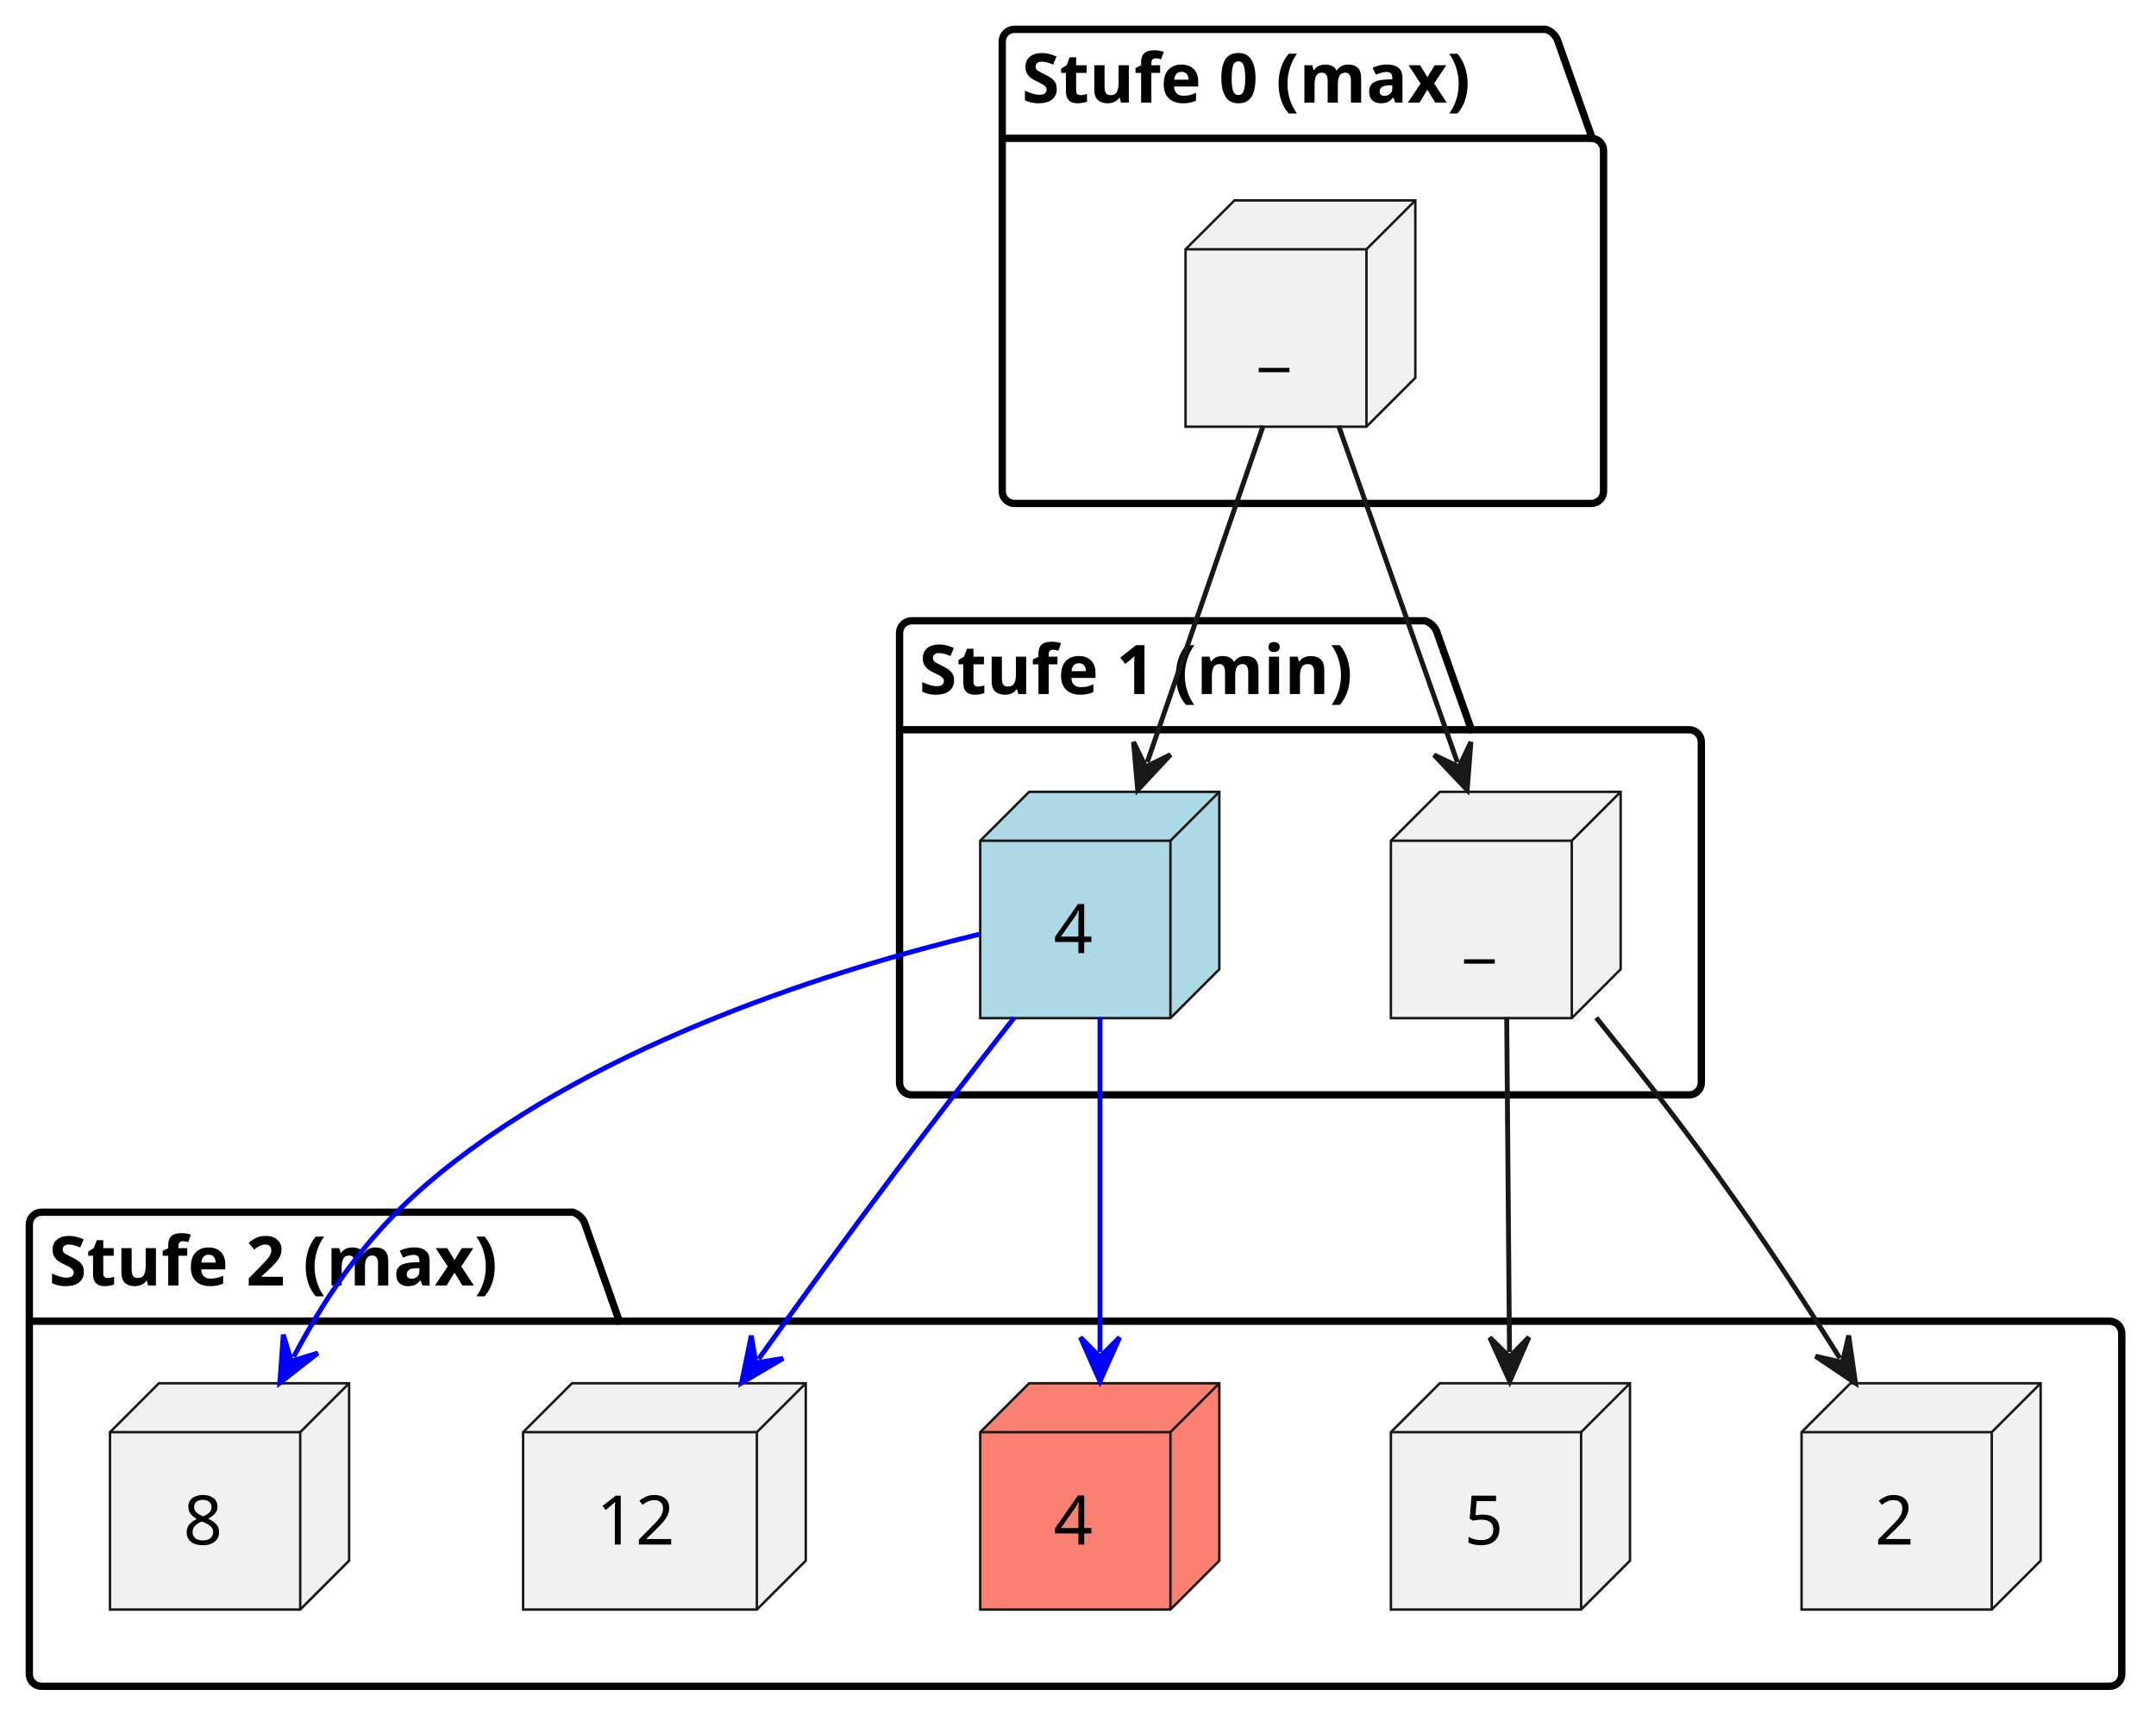
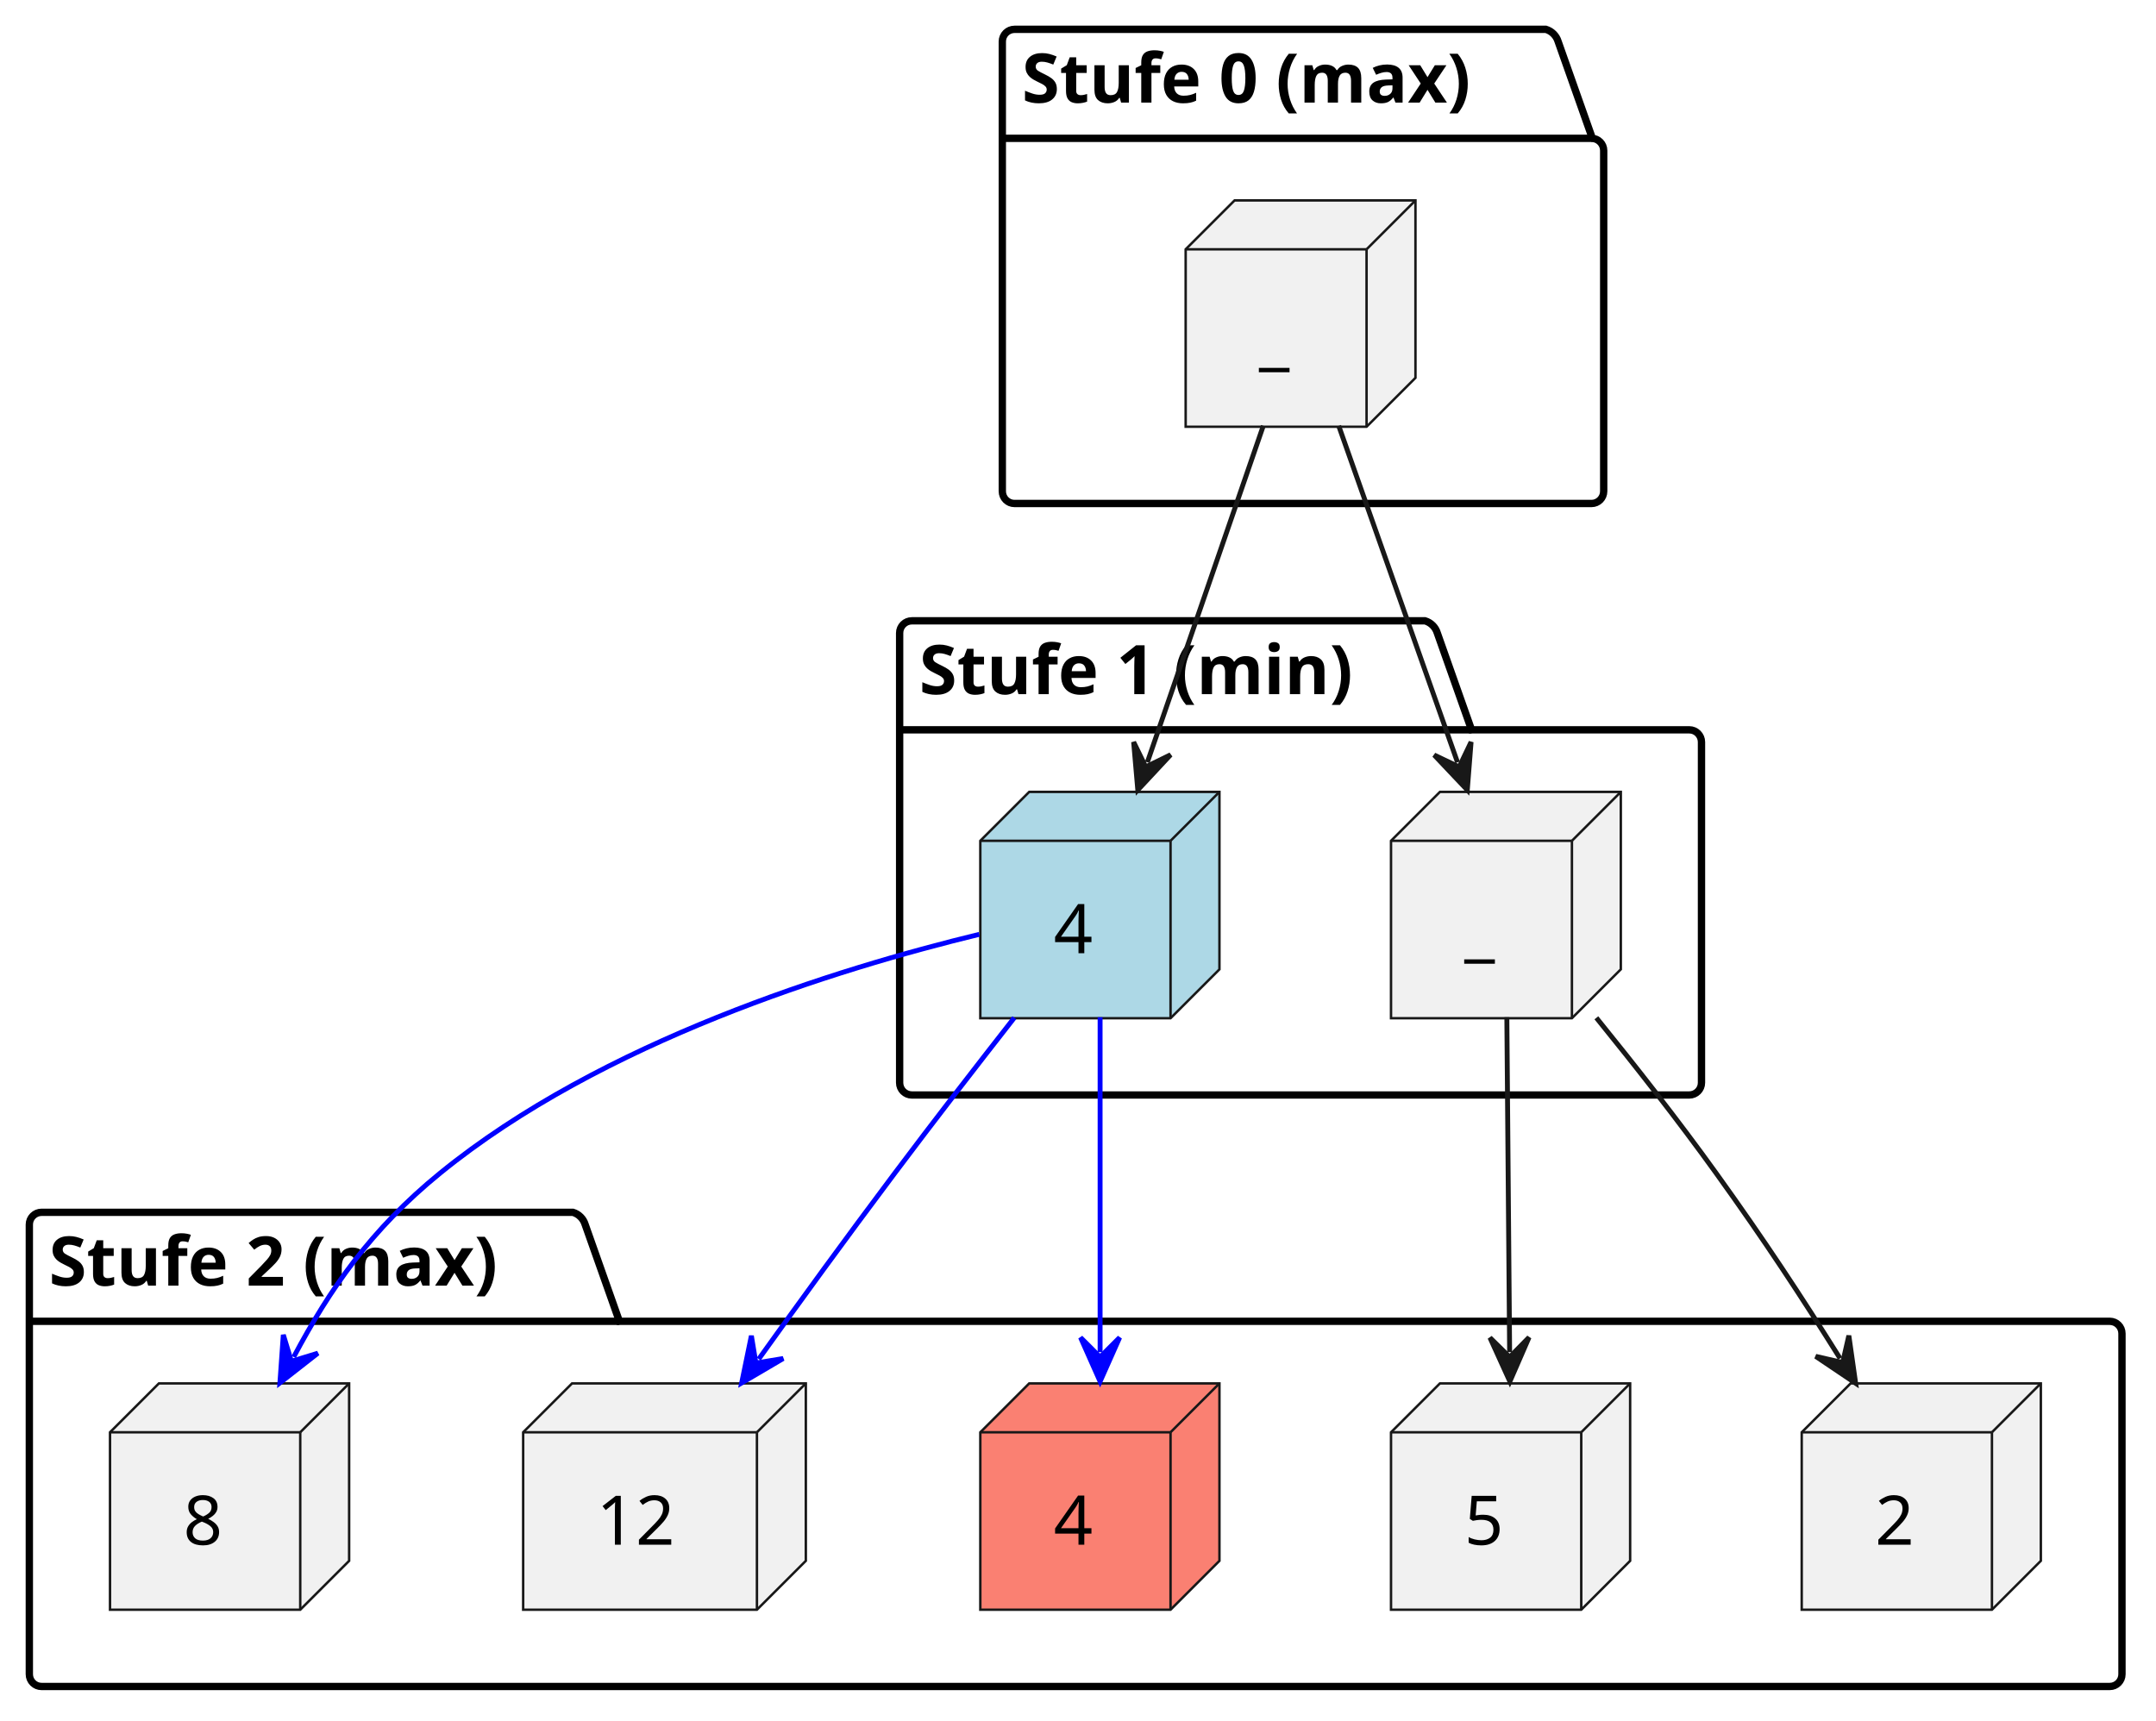
- <svg xmlns="http://www.w3.org/2000/svg" contentStyleType="text/css" data-diagram-type="DESCRIPTION" height="352px" preserveAspectRatio="none" style="width:441px;height:352px;background:#FFFFFF;" version="1.1" viewBox="0 0 441 352" width="441px" zoomAndPan="magnify">
+ <svg xmlns="http://www.w3.org/2000/svg" contentStyleType="text/css" data-diagram-type="DESCRIPTION" height="1100px" preserveAspectRatio="none" style="width:1378px;height:1100px;background:#FFFFFF;" version="1.1" viewBox="0 0 1378 1100" width="1378.125px" zoomAndPan="magnify">
  <defs />
  <g>
-     <g class="cluster" data-entity="Stufe 0 .max." data-source-line="4" data-uid="ent0002" id="cluster_Stufe 0 .max.">
-       <path d="M207.5,6 L316.18,6 A3.75,3.75 0 0 1 318.68,8.5 L325.68,28.297 L325.5,28.297 A2.5,2.5 0 0 1 328,30.797 L328,100.5 A2.5,2.5 0 0 1 325.5,103 L207.5,103 A2.5,2.5 0 0 1 205,100.5 L205,8.5 A2.5,2.5 0 0 1 207.5,6" fill="none" style="stroke:#000000;stroke-width:1.5;" />
-       <line style="stroke:#000000;stroke-width:1.5;" x1="205" x2="325.68" y1="28.297" y2="28.297" />
-       <text fill="#000000" font-family="sans-serif" font-size="14" font-weight="bold" lengthAdjust="spacing" textLength="107.68" x="209" y="20.995">Stufe 0 (max)</text>
+     <g class="cluster" data-entity="Stufe 0 .max." data-source-line="6" data-uid="ent0002" id="cluster_Stufe 0 .max.">
+       <path d="M648.438,18.75 L988.062,18.75 A11.719,11.719 0 0 1 995.874,26.562 L1017.749,88.428 L1017.188,88.428 A7.812,7.812 0 0 1 1025,96.24 L1025,314.062 A7.812,7.812 0 0 1 1017.188,321.875 L648.438,321.875 A7.812,7.812 0 0 1 640.625,314.062 L640.625,26.562 A7.812,7.812 0 0 1 648.438,18.75" fill="none" style="stroke:#000000;stroke-width:4.688;" />
+       <line style="stroke:#000000;stroke-width:4.688;" x1="640.625" x2="1017.749" y1="88.428" y2="88.428" />
+       <text fill="#000000" font-family="sans-serif" font-size="43.75" font-weight="bold" lengthAdjust="spacing" textLength="336.499" x="653.125" y="65.61">Stufe 0 (max)</text>
    </g>
-     <g class="cluster" data-entity="Stufe 1 .min." data-source-line="8" data-uid="ent0004" id="cluster_Stufe 1 .min.">
-       <path d="M186.5,127 L291.468,127 A3.75,3.75 0 0 1 293.968,129.5 L300.968,149.297 L345.5,149.297 A2.5,2.5 0 0 1 348,151.797 L348,221.5 A2.5,2.5 0 0 1 345.5,224 L186.5,224 A2.5,2.5 0 0 1 184,221.5 L184,129.5 A2.5,2.5 0 0 1 186.5,127" fill="none" style="stroke:#000000;stroke-width:1.5;" />
-       <line style="stroke:#000000;stroke-width:1.5;" x1="184" x2="300.968" y1="149.297" y2="149.297" />
-       <text fill="#000000" font-family="sans-serif" font-size="14" font-weight="bold" lengthAdjust="spacing" textLength="103.968" x="188" y="141.995">Stufe 1 (min)</text>
+     <g class="cluster" data-entity="Stufe 1 .min." data-source-line="10" data-uid="ent0004" id="cluster_Stufe 1 .min.">
+       <path d="M582.812,396.875 L910.837,396.875 A11.719,11.719 0 0 1 918.649,404.688 L940.524,466.553 L1079.688,466.553 A7.812,7.812 0 0 1 1087.5,474.365 L1087.5,692.188 A7.812,7.812 0 0 1 1079.688,700 L582.812,700 A7.812,7.812 0 0 1 575,692.188 L575,404.688 A7.812,7.812 0 0 1 582.812,396.875" fill="none" style="stroke:#000000;stroke-width:4.688;" />
+       <line style="stroke:#000000;stroke-width:4.688;" x1="575" x2="940.524" y1="466.553" y2="466.553" />
+       <text fill="#000000" font-family="sans-serif" font-size="43.75" font-weight="bold" lengthAdjust="spacing" textLength="324.899" x="587.5" y="443.735">Stufe 1 (min)</text>
    </g>
-     <g class="cluster" data-entity="Stufe 2 .max." data-source-line="13" data-uid="ent0007" id="cluster_Stufe 2 .max.">
-       <path d="M8.5,248 L117.18,248 A3.75,3.75 0 0 1 119.68,250.5 L126.68,270.297 L431.5,270.297 A2.5,2.5 0 0 1 434,272.797 L434,342.5 A2.5,2.5 0 0 1 431.5,345 L8.5,345 A2.5,2.5 0 0 1 6,342.5 L6,250.5 A2.5,2.5 0 0 1 8.5,248" fill="none" style="stroke:#000000;stroke-width:1.5;" />
-       <line style="stroke:#000000;stroke-width:1.5;" x1="6" x2="126.68" y1="270.297" y2="270.297" />
-       <text fill="#000000" font-family="sans-serif" font-size="14" font-weight="bold" lengthAdjust="spacing" textLength="107.68" x="10" y="262.995">Stufe 2 (max)</text>
+     <g class="cluster" data-entity="Stufe 2 .max." data-source-line="15" data-uid="ent0007" id="cluster_Stufe 2 .max.">
+       <path d="M26.562,775 L366.187,775 A11.719,11.719 0 0 1 373.999,782.812 L395.874,844.678 L1348.438,844.678 A7.812,7.812 0 0 1 1356.25,852.49 L1356.25,1070.312 A7.812,7.812 0 0 1 1348.438,1078.125 L26.562,1078.125 A7.812,7.812 0 0 1 18.75,1070.312 L18.75,782.812 A7.812,7.812 0 0 1 26.562,775" fill="none" style="stroke:#000000;stroke-width:4.688;" />
+       <line style="stroke:#000000;stroke-width:4.688;" x1="18.75" x2="395.874" y1="844.678" y2="844.678" />
+       <text fill="#000000" font-family="sans-serif" font-size="43.75" font-weight="bold" lengthAdjust="spacing" textLength="336.499" x="31.25" y="821.86">Stufe 2 (max)</text>
    </g>
-     <g class="entity" data-entity="L0" data-source-line="5" data-uid="ent0003" id="entity_L0">
-       <polygon fill="#F1F1F1" points="242.5,51,252.5,41,289.5,41,289.5,77.297,279.5,87.297,242.5,87.297,242.5,51" style="stroke:#181818;stroke-width:0.5;" />
-       <line style="stroke:#181818;stroke-width:0.5;" x1="279.5" x2="289.5" y1="51" y2="41" />
-       <line style="stroke:#181818;stroke-width:0.5;" x1="242.5" x2="279.5" y1="51" y2="51" />
-       <line style="stroke:#181818;stroke-width:0.5;" x1="279.5" x2="279.5" y1="51" y2="87.297" />
-       <text fill="#000000" font-family="sans-serif" font-size="14" lengthAdjust="spacing" textLength="7" x="257.5" y="73.995">_</text>
+     <g class="entity" data-entity="L0" data-source-line="7" data-uid="ent0003" id="entity_L0">
+       <polygon fill="#F1F1F1" points="757.812,159.375,789.062,128.125,904.688,128.125,904.688,241.553,873.438,272.803,757.812,272.803,757.812,159.375" style="stroke:#181818;stroke-width:1.562;" />
+       <line style="stroke:#181818;stroke-width:1.562;" x1="873.438" x2="904.688" y1="159.375" y2="128.125" />
+       <line style="stroke:#181818;stroke-width:1.562;" x1="757.812" x2="873.438" y1="159.375" y2="159.375" />
+       <line style="stroke:#181818;stroke-width:1.562;" x1="873.438" x2="873.438" y1="159.375" y2="272.803" />
+       <text fill="#000000" font-family="sans-serif" font-size="43.75" lengthAdjust="spacing" textLength="21.875" x="804.688" y="231.235">_</text>
    </g>
-     <g class="entity" data-entity="L1L" data-source-line="9" data-uid="ent0005" id="entity_L1L">
-       <polygon fill="#F1F1F1" points="284.5,172,294.5,162,331.5,162,331.5,198.297,321.5,208.297,284.5,208.297,284.5,172" style="stroke:#181818;stroke-width:0.5;" />
-       <line style="stroke:#181818;stroke-width:0.5;" x1="321.5" x2="331.5" y1="172" y2="162" />
-       <line style="stroke:#181818;stroke-width:0.5;" x1="284.5" x2="321.5" y1="172" y2="172" />
-       <line style="stroke:#181818;stroke-width:0.5;" x1="321.5" x2="321.5" y1="172" y2="208.297" />
-       <text fill="#000000" font-family="sans-serif" font-size="14" lengthAdjust="spacing" textLength="7" x="299.5" y="194.995">_</text>
+     <g class="entity" data-entity="L1L" data-source-line="11" data-uid="ent0005" id="entity_L1L">
+       <polygon fill="#F1F1F1" points="889.062,537.5,920.312,506.25,1035.938,506.25,1035.938,619.678,1004.688,650.928,889.062,650.928,889.062,537.5" style="stroke:#181818;stroke-width:1.562;" />
+       <line style="stroke:#181818;stroke-width:1.562;" x1="1004.688" x2="1035.938" y1="537.5" y2="506.25" />
+       <line style="stroke:#181818;stroke-width:1.562;" x1="889.062" x2="1004.688" y1="537.5" y2="537.5" />
+       <line style="stroke:#181818;stroke-width:1.562;" x1="1004.688" x2="1004.688" y1="537.5" y2="650.928" />
+       <text fill="#000000" font-family="sans-serif" font-size="43.75" lengthAdjust="spacing" textLength="21.875" x="935.938" y="609.36">_</text>
    </g>
-     <g class="entity" data-entity="L1R" data-source-line="10" data-uid="ent0006" id="entity_L1R">
-       <polygon fill="#ADD8E6" points="200.5,172,210.5,162,249.407,162,249.407,198.297,239.407,208.297,200.5,208.297,200.5,172" style="stroke:#181818;stroke-width:0.5;" />
-       <line style="stroke:#181818;stroke-width:0.5;" x1="239.407" x2="249.407" y1="172" y2="162" />
-       <line style="stroke:#181818;stroke-width:0.5;" x1="200.5" x2="239.407" y1="172" y2="172" />
-       <line style="stroke:#181818;stroke-width:0.5;" x1="239.407" x2="239.407" y1="172" y2="208.297" />
-       <text fill="#000000" font-family="sans-serif" font-size="14" lengthAdjust="spacing" textLength="8.907" x="215.5" y="194.995">4</text>
+     <g class="entity" data-entity="L1R" data-source-line="12" data-uid="ent0006" id="entity_L1R">
+       <polygon fill="#ADD8E6" points="626.562,537.5,657.812,506.25,779.398,506.25,779.398,619.678,748.148,650.928,626.562,650.928,626.562,537.5" style="stroke:#181818;stroke-width:1.562;" />
+       <line style="stroke:#181818;stroke-width:1.562;" x1="748.148" x2="779.398" y1="537.5" y2="506.25" />
+       <line style="stroke:#181818;stroke-width:1.562;" x1="626.562" x2="748.148" y1="537.5" y2="537.5" />
+       <line style="stroke:#181818;stroke-width:1.562;" x1="748.148" x2="748.148" y1="537.5" y2="650.928" />
+       <text fill="#000000" font-family="sans-serif" font-size="43.75" lengthAdjust="spacing" textLength="27.835" x="673.438" y="609.36">4</text>
    </g>
-     <g class="entity" data-entity="L2LL" data-source-line="14" data-uid="ent0008" id="entity_L2LL">
-       <polygon fill="#F1F1F1" points="368.5,293,378.5,283,417.407,283,417.407,319.297,407.407,329.297,368.5,329.297,368.5,293" style="stroke:#181818;stroke-width:0.5;" />
-       <line style="stroke:#181818;stroke-width:0.5;" x1="407.407" x2="417.407" y1="293" y2="283" />
-       <line style="stroke:#181818;stroke-width:0.5;" x1="368.5" x2="407.407" y1="293" y2="293" />
-       <line style="stroke:#181818;stroke-width:0.5;" x1="407.407" x2="407.407" y1="293" y2="329.297" />
-       <text fill="#000000" font-family="sans-serif" font-size="14" lengthAdjust="spacing" textLength="8.907" x="383.5" y="315.995">2</text>
+     <g class="entity" data-entity="L2LL" data-source-line="16" data-uid="ent0008" id="entity_L2LL">
+       <polygon fill="#F1F1F1" points="1151.562,915.625,1182.812,884.375,1304.398,884.375,1304.398,997.803,1273.148,1029.053,1151.562,1029.053,1151.562,915.625" style="stroke:#181818;stroke-width:1.562;" />
+       <line style="stroke:#181818;stroke-width:1.562;" x1="1273.148" x2="1304.398" y1="915.625" y2="884.375" />
+       <line style="stroke:#181818;stroke-width:1.562;" x1="1151.562" x2="1273.148" y1="915.625" y2="915.625" />
+       <line style="stroke:#181818;stroke-width:1.562;" x1="1273.148" x2="1273.148" y1="915.625" y2="1029.053" />
+       <text fill="#000000" font-family="sans-serif" font-size="43.75" lengthAdjust="spacing" textLength="27.835" x="1198.438" y="987.485">2</text>
    </g>
-     <g class="entity" data-entity="L2LR" data-source-line="15" data-uid="ent0009" id="entity_L2LR">
-       <polygon fill="#F1F1F1" points="284.5,293,294.5,283,333.407,283,333.407,319.297,323.407,329.297,284.5,329.297,284.5,293" style="stroke:#181818;stroke-width:0.5;" />
-       <line style="stroke:#181818;stroke-width:0.5;" x1="323.407" x2="333.407" y1="293" y2="283" />
-       <line style="stroke:#181818;stroke-width:0.5;" x1="284.5" x2="323.407" y1="293" y2="293" />
-       <line style="stroke:#181818;stroke-width:0.5;" x1="323.407" x2="323.407" y1="293" y2="329.297" />
-       <text fill="#000000" font-family="sans-serif" font-size="14" lengthAdjust="spacing" textLength="8.907" x="299.5" y="315.995">5</text>
+     <g class="entity" data-entity="L2LR" data-source-line="17" data-uid="ent0009" id="entity_L2LR">
+       <polygon fill="#F1F1F1" points="889.062,915.625,920.312,884.375,1041.898,884.375,1041.898,997.803,1010.648,1029.053,889.062,1029.053,889.062,915.625" style="stroke:#181818;stroke-width:1.562;" />
+       <line style="stroke:#181818;stroke-width:1.562;" x1="1010.648" x2="1041.898" y1="915.625" y2="884.375" />
+       <line style="stroke:#181818;stroke-width:1.562;" x1="889.062" x2="1010.648" y1="915.625" y2="915.625" />
+       <line style="stroke:#181818;stroke-width:1.562;" x1="1010.648" x2="1010.648" y1="915.625" y2="1029.053" />
+       <text fill="#000000" font-family="sans-serif" font-size="43.75" lengthAdjust="spacing" textLength="27.835" x="935.938" y="987.485">5</text>
    </g>
-     <g class="entity" data-entity="L2RL" data-source-line="16" data-uid="ent0010" id="entity_L2RL">
-       <polygon fill="#FA8072" points="200.5,293,210.5,283,249.407,283,249.407,319.297,239.407,329.297,200.5,329.297,200.5,293" style="stroke:#181818;stroke-width:0.5;" />
-       <line style="stroke:#181818;stroke-width:0.5;" x1="239.407" x2="249.407" y1="293" y2="283" />
-       <line style="stroke:#181818;stroke-width:0.5;" x1="200.5" x2="239.407" y1="293" y2="293" />
-       <line style="stroke:#181818;stroke-width:0.5;" x1="239.407" x2="239.407" y1="293" y2="329.297" />
-       <text fill="#000000" font-family="sans-serif" font-size="14" lengthAdjust="spacing" textLength="8.907" x="215.5" y="315.995">4</text>
+     <g class="entity" data-entity="L2RL" data-source-line="18" data-uid="ent0010" id="entity_L2RL">
+       <polygon fill="#FA8072" points="626.562,915.625,657.812,884.375,779.398,884.375,779.398,997.803,748.148,1029.053,626.562,1029.053,626.562,915.625" style="stroke:#181818;stroke-width:1.562;" />
+       <line style="stroke:#181818;stroke-width:1.562;" x1="748.148" x2="779.398" y1="915.625" y2="884.375" />
+       <line style="stroke:#181818;stroke-width:1.562;" x1="626.562" x2="748.148" y1="915.625" y2="915.625" />
+       <line style="stroke:#181818;stroke-width:1.562;" x1="748.148" x2="748.148" y1="915.625" y2="1029.053" />
+       <text fill="#000000" font-family="sans-serif" font-size="43.75" lengthAdjust="spacing" textLength="27.835" x="673.438" y="987.485">4</text>
    </g>
-     <g class="entity" data-entity="L2RM" data-source-line="17" data-uid="ent0011" id="entity_L2RM">
-       <polygon fill="#F1F1F1" points="107,293,117,283,164.815,283,164.815,319.297,154.815,329.297,107,329.297,107,293" style="stroke:#181818;stroke-width:0.5;" />
-       <line style="stroke:#181818;stroke-width:0.5;" x1="154.815" x2="164.815" y1="293" y2="283" />
-       <line style="stroke:#181818;stroke-width:0.5;" x1="107" x2="154.815" y1="293" y2="293" />
-       <line style="stroke:#181818;stroke-width:0.5;" x1="154.815" x2="154.815" y1="293" y2="329.297" />
-       <text fill="#000000" font-family="sans-serif" font-size="14" lengthAdjust="spacing" textLength="17.814" x="122" y="315.995">12</text>
+     <g class="entity" data-entity="L2RM" data-source-line="19" data-uid="ent0011" id="entity_L2RM">
+       <polygon fill="#F1F1F1" points="334.375,915.625,365.625,884.375,515.045,884.375,515.045,997.803,483.795,1029.053,334.375,1029.053,334.375,915.625" style="stroke:#181818;stroke-width:1.562;" />
+       <line style="stroke:#181818;stroke-width:1.562;" x1="483.795" x2="515.045" y1="915.625" y2="884.375" />
+       <line style="stroke:#181818;stroke-width:1.562;" x1="334.375" x2="483.795" y1="915.625" y2="915.625" />
+       <line style="stroke:#181818;stroke-width:1.562;" x1="483.795" x2="483.795" y1="915.625" y2="1029.053" />
+       <text fill="#000000" font-family="sans-serif" font-size="43.75" lengthAdjust="spacing" textLength="55.67" x="381.25" y="987.485">12</text>
    </g>
-     <g class="entity" data-entity="L2RR" data-source-line="18" data-uid="ent0012" id="entity_L2RR">
-       <polygon fill="#F1F1F1" points="22.5,293,32.5,283,71.407,283,71.407,319.297,61.407,329.297,22.5,329.297,22.5,293" style="stroke:#181818;stroke-width:0.5;" />
-       <line style="stroke:#181818;stroke-width:0.5;" x1="61.407" x2="71.407" y1="293" y2="283" />
-       <line style="stroke:#181818;stroke-width:0.5;" x1="22.5" x2="61.407" y1="293" y2="293" />
-       <line style="stroke:#181818;stroke-width:0.5;" x1="61.407" x2="61.407" y1="293" y2="329.297" />
-       <text fill="#000000" font-family="sans-serif" font-size="14" lengthAdjust="spacing" textLength="8.907" x="37.5" y="315.995">8</text>
+     <g class="entity" data-entity="L2RR" data-source-line="20" data-uid="ent0012" id="entity_L2RR">
+       <polygon fill="#F1F1F1" points="70.312,915.625,101.562,884.375,223.148,884.375,223.148,997.803,191.898,1029.053,70.312,1029.053,70.312,915.625" style="stroke:#181818;stroke-width:1.562;" />
+       <line style="stroke:#181818;stroke-width:1.562;" x1="191.898" x2="223.148" y1="915.625" y2="884.375" />
+       <line style="stroke:#181818;stroke-width:1.562;" x1="70.312" x2="191.898" y1="915.625" y2="915.625" />
+       <line style="stroke:#181818;stroke-width:1.562;" x1="191.898" x2="191.898" y1="915.625" y2="1029.053" />
+       <text fill="#000000" font-family="sans-serif" font-size="43.75" lengthAdjust="spacing" textLength="27.835" x="117.188" y="987.485">8</text>
    </g>
-     <g class="link" data-entity-1="L0" data-entity-2="L1L" data-source-line="22" data-uid="lnk13" id="link_L0_L1L">
-       <path d="M273.8,87.1 C281.3,108.34 290.573,134.622 298.103,155.952" fill="none" id="L0-to-L1L" style="stroke:#181818;stroke-width:1;" />
-       <polygon fill="#181818" points="300.1,161.61,300.876,151.792,298.436,156.895,293.332,154.455,300.1,161.61" style="stroke:#181818;stroke-width:1;" />
+     <g class="link" data-entity-1="L0" data-entity-2="L1L" data-source-line="24" data-uid="lnk13" id="link_L0_L1L">
+       <path d="M855.625,272.188 C879.062,338.562 908.04,420.694 931.571,487.351" fill="none" id="L0-to-L1L" style="stroke:#181818;stroke-width:3.125;" />
+       <polygon fill="#181818" points="937.812,505.031,940.237,474.349,932.611,490.297,916.663,482.671,937.812,505.031" style="stroke:#181818;stroke-width:3.125;" />
    </g>
-     <g class="link" data-entity-1="L0" data-entity-2="L1R" data-source-line="23" data-uid="lnk14" id="link_L0_L1R">
-       <path d="M258.38,87.1 C251.07,108.34 242.015,134.607 234.665,155.937" fill="none" id="L0-to-L1R" style="stroke:#181818;stroke-width:1;" />
-       <polygon fill="#181818" points="232.71,161.61,239.424,154.404,234.339,156.883,231.86,151.798,232.71,161.61" style="stroke:#181818;stroke-width:1;" />
+     <g class="link" data-entity-1="L0" data-entity-2="L1R" data-source-line="25" data-uid="lnk14" id="link_L0_L1R">
+       <path d="M807.438,272.188 C784.594,338.562 756.296,420.648 733.327,487.304" fill="none" id="L0-to-L1R" style="stroke:#181818;stroke-width:3.125;" />
+       <polygon fill="#181818" points="727.219,505.031,748.199,482.513,732.309,490.259,724.563,474.368,727.219,505.031" style="stroke:#181818;stroke-width:3.125;" />
    </g>
-     <g class="link" data-entity-1="L1L" data-entity-2="L2LL" data-source-line="24" data-uid="lnk15" id="link_L1L_L2LL">
-       <path d="M326.5,208.21 C334.29,217.82 343.31,229.29 351,240 C361.04,253.97 368.354,265.136 376.344,277.886" fill="none" id="L1L-to-L2LL" style="stroke:#181818;stroke-width:1;" />
-       <polygon fill="#181818" points="379.53,282.97,378.14,273.22,376.875,278.733,371.361,277.468,379.53,282.97" style="stroke:#181818;stroke-width:1;" />
+     <g class="link" data-entity-1="L1L" data-entity-2="L2LL" data-source-line="26" data-uid="lnk15" id="link_L1L_L2LL">
+       <path d="M1020.312,650.656 C1044.656,680.688 1072.844,716.531 1096.875,750 C1128.25,793.656 1151.106,828.549 1176.075,868.393" fill="none" id="L1L-to-L2LL" style="stroke:#181818;stroke-width:3.125;" />
+       <polygon fill="#181818" points="1186.031,884.281,1181.688,853.812,1177.734,871.041,1160.504,867.087,1186.031,884.281" style="stroke:#181818;stroke-width:3.125;" />
    </g>
-     <g class="link" data-entity-1="L1L" data-entity-2="L2LR" data-source-line="25" data-uid="lnk16" id="link_L1L_L2LR">
-       <path d="M308.19,208.1 C308.36,229.34 308.579,255.28 308.759,276.61" fill="none" id="L1L-to-L2LR" style="stroke:#181818;stroke-width:1;" />
-       <polygon fill="#181818" points="308.81,282.61,312.734,273.577,308.768,277.61,304.734,273.644,308.81,282.61" style="stroke:#181818;stroke-width:1;" />
+     <g class="link" data-entity-1="L1L" data-entity-2="L2LR" data-source-line="27" data-uid="lnk16" id="link_L1L_L2LR">
+       <path d="M963.094,650.312 C963.625,716.688 964.311,797.751 964.873,864.407" fill="none" id="L1L-to-L2LR" style="stroke:#181818;stroke-width:3.125;" />
+       <polygon fill="#181818" points="965.031,883.156,977.293,854.927,964.899,867.532,952.294,855.138,965.031,883.156" style="stroke:#181818;stroke-width:3.125;" />
    </g>
-     <g class="link" data-entity-1="L1R" data-entity-2="L2RL" data-source-line="26" data-uid="lnk17" id="link_L1R_L2RL">
-       <path d="M225,208.1 C225,229.34 225,255.28 225,276.61" fill="none" id="L1R-to-L2RL" style="stroke:#0000FF;stroke-width:1;" />
-       <polygon fill="#0000FF" points="225,282.61,229,273.61,225,277.61,221,273.61,225,282.61" style="stroke:#0000FF;stroke-width:1;" />
+     <g class="link" data-entity-1="L1R" data-entity-2="L2RL" data-source-line="28" data-uid="lnk17" id="link_L1R_L2RL">
+       <path d="M703.125,650.312 C703.125,716.688 703.125,797.75 703.125,864.406" fill="none" id="L1R-to-L2RL" style="stroke:#0000FF;stroke-width:3.125;" />
+       <polygon fill="#0000FF" points="703.125,883.156,715.625,855.031,703.125,867.531,690.625,855.031,703.125,883.156" style="stroke:#0000FF;stroke-width:3.125;" />
    </g>
-     <g class="link" data-entity-1="L1R" data-entity-2="L2RM" data-source-line="27" data-uid="lnk18" id="link_L1R_L2RM">
-       <path d="M207.45,208.2 C199.86,217.9 190.91,229.45 183,240 C172.39,254.15 164.233,265.382 155.183,278.022" fill="none" id="L1R-to-L2RM" style="stroke:#0000FF;stroke-width:1;" />
-       <polygon fill="#0000FF" points="151.69,282.9,160.182,277.911,154.601,278.835,153.677,273.254,151.69,282.9" style="stroke:#0000FF;stroke-width:1;" />
+     <g class="link" data-entity-1="L1R" data-entity-2="L2RM" data-source-line="29" data-uid="lnk18" id="link_L1R_L2RM">
+       <path d="M648.281,650.625 C624.562,680.938 596.594,717.031 571.875,750 C538.719,794.219 513.228,829.317 484.947,868.817" fill="none" id="L1R-to-L2RM" style="stroke:#0000FF;stroke-width:3.125;" />
+       <polygon fill="#0000FF" points="474.031,884.062,500.568,868.471,483.127,871.358,480.241,853.918,474.031,884.062" style="stroke:#0000FF;stroke-width:3.125;" />
    </g>
-     <g class="link" data-entity-1="L1R" data-entity-2="L2RR" data-source-line="28" data-uid="lnk19" id="link_L1R_L2RR">
-       <path d="M200.28,191.14 C171.32,198.16 123.08,213.06 90,240 C75.84,251.53 67.468,263.683 60.068,277.593" fill="none" id="L1R-to-L2RR" style="stroke:#0000FF;stroke-width:1;" />
-       <polygon fill="#0000FF" points="57.25,282.89,65.008,276.823,59.598,278.476,57.946,273.066,57.25,282.89" style="stroke:#0000FF;stroke-width:1;" />
+     <g class="link" data-entity-1="L1R" data-entity-2="L2RR" data-source-line="30" data-uid="lnk19" id="link_L1R_L2RR">
+       <path d="M625.875,597.312 C535.375,619.25 384.625,665.812 281.25,750 C237,786.031 210.838,824.009 187.713,867.478" fill="none" id="L1R-to-L2RR" style="stroke:#0000FF;stroke-width:3.125;" />
+       <polygon fill="#0000FF" points="178.906,884.031,203.151,865.072,186.245,870.237,181.08,853.33,178.906,884.031" style="stroke:#0000FF;stroke-width:3.125;" />
    </g>
  </g>
</svg>
